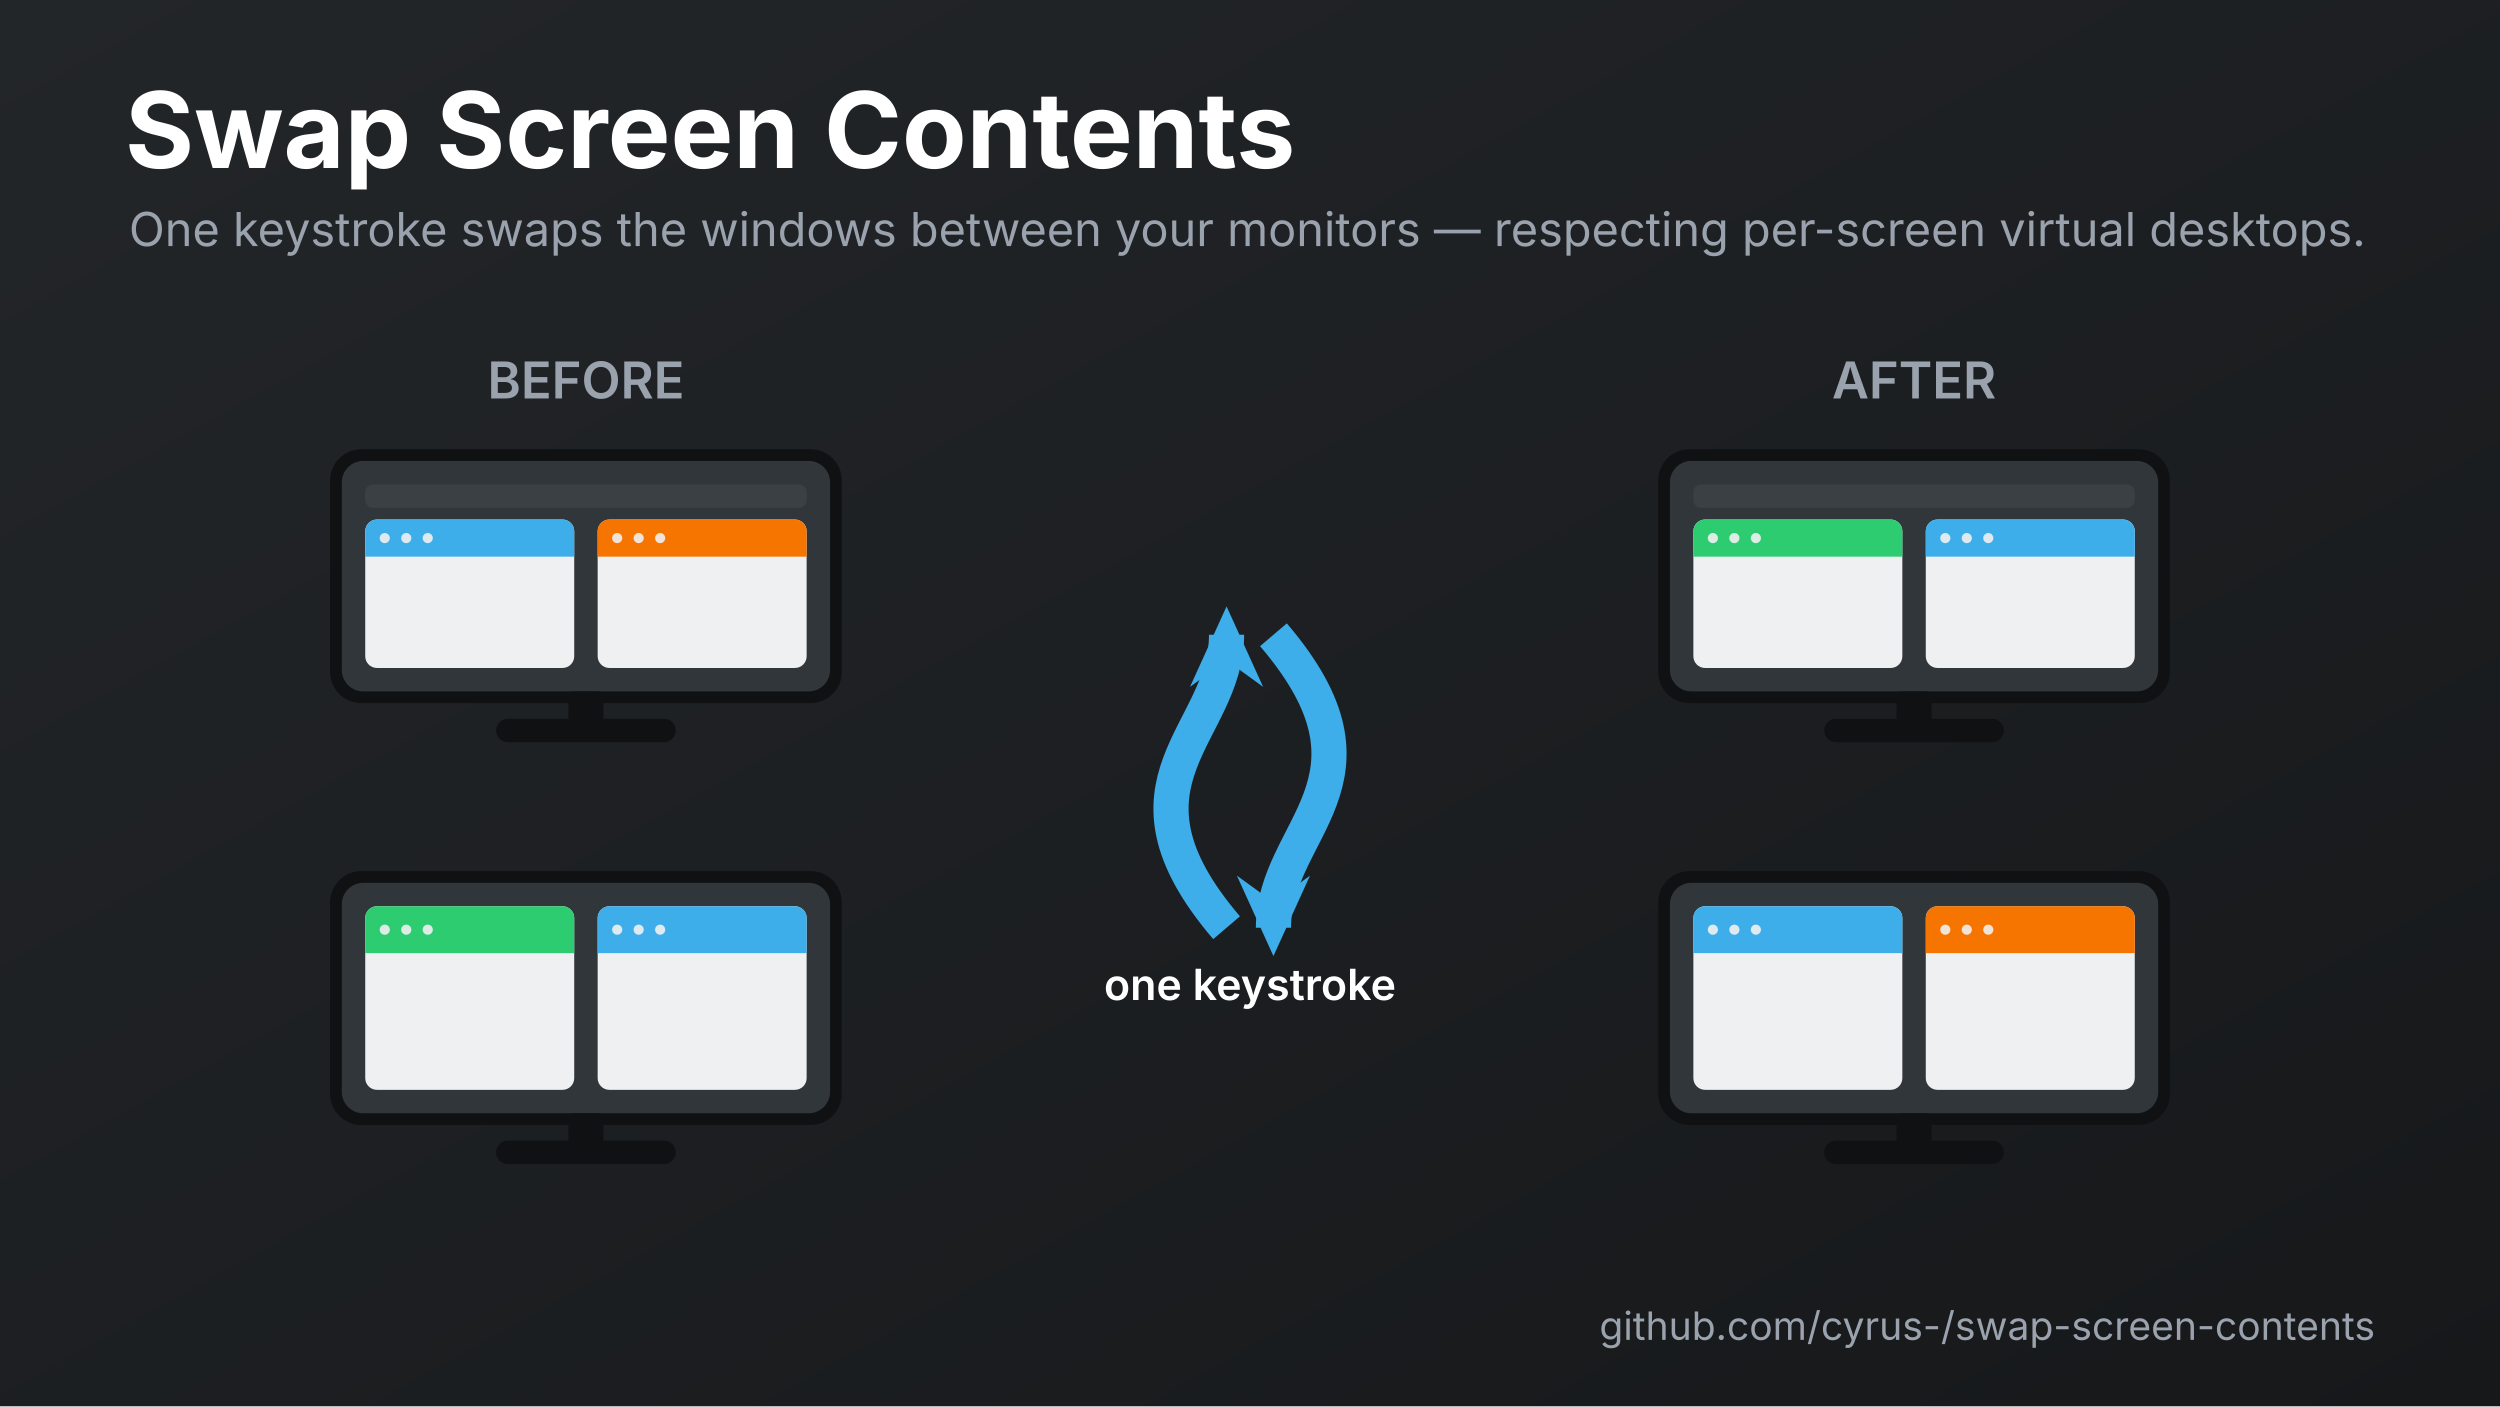
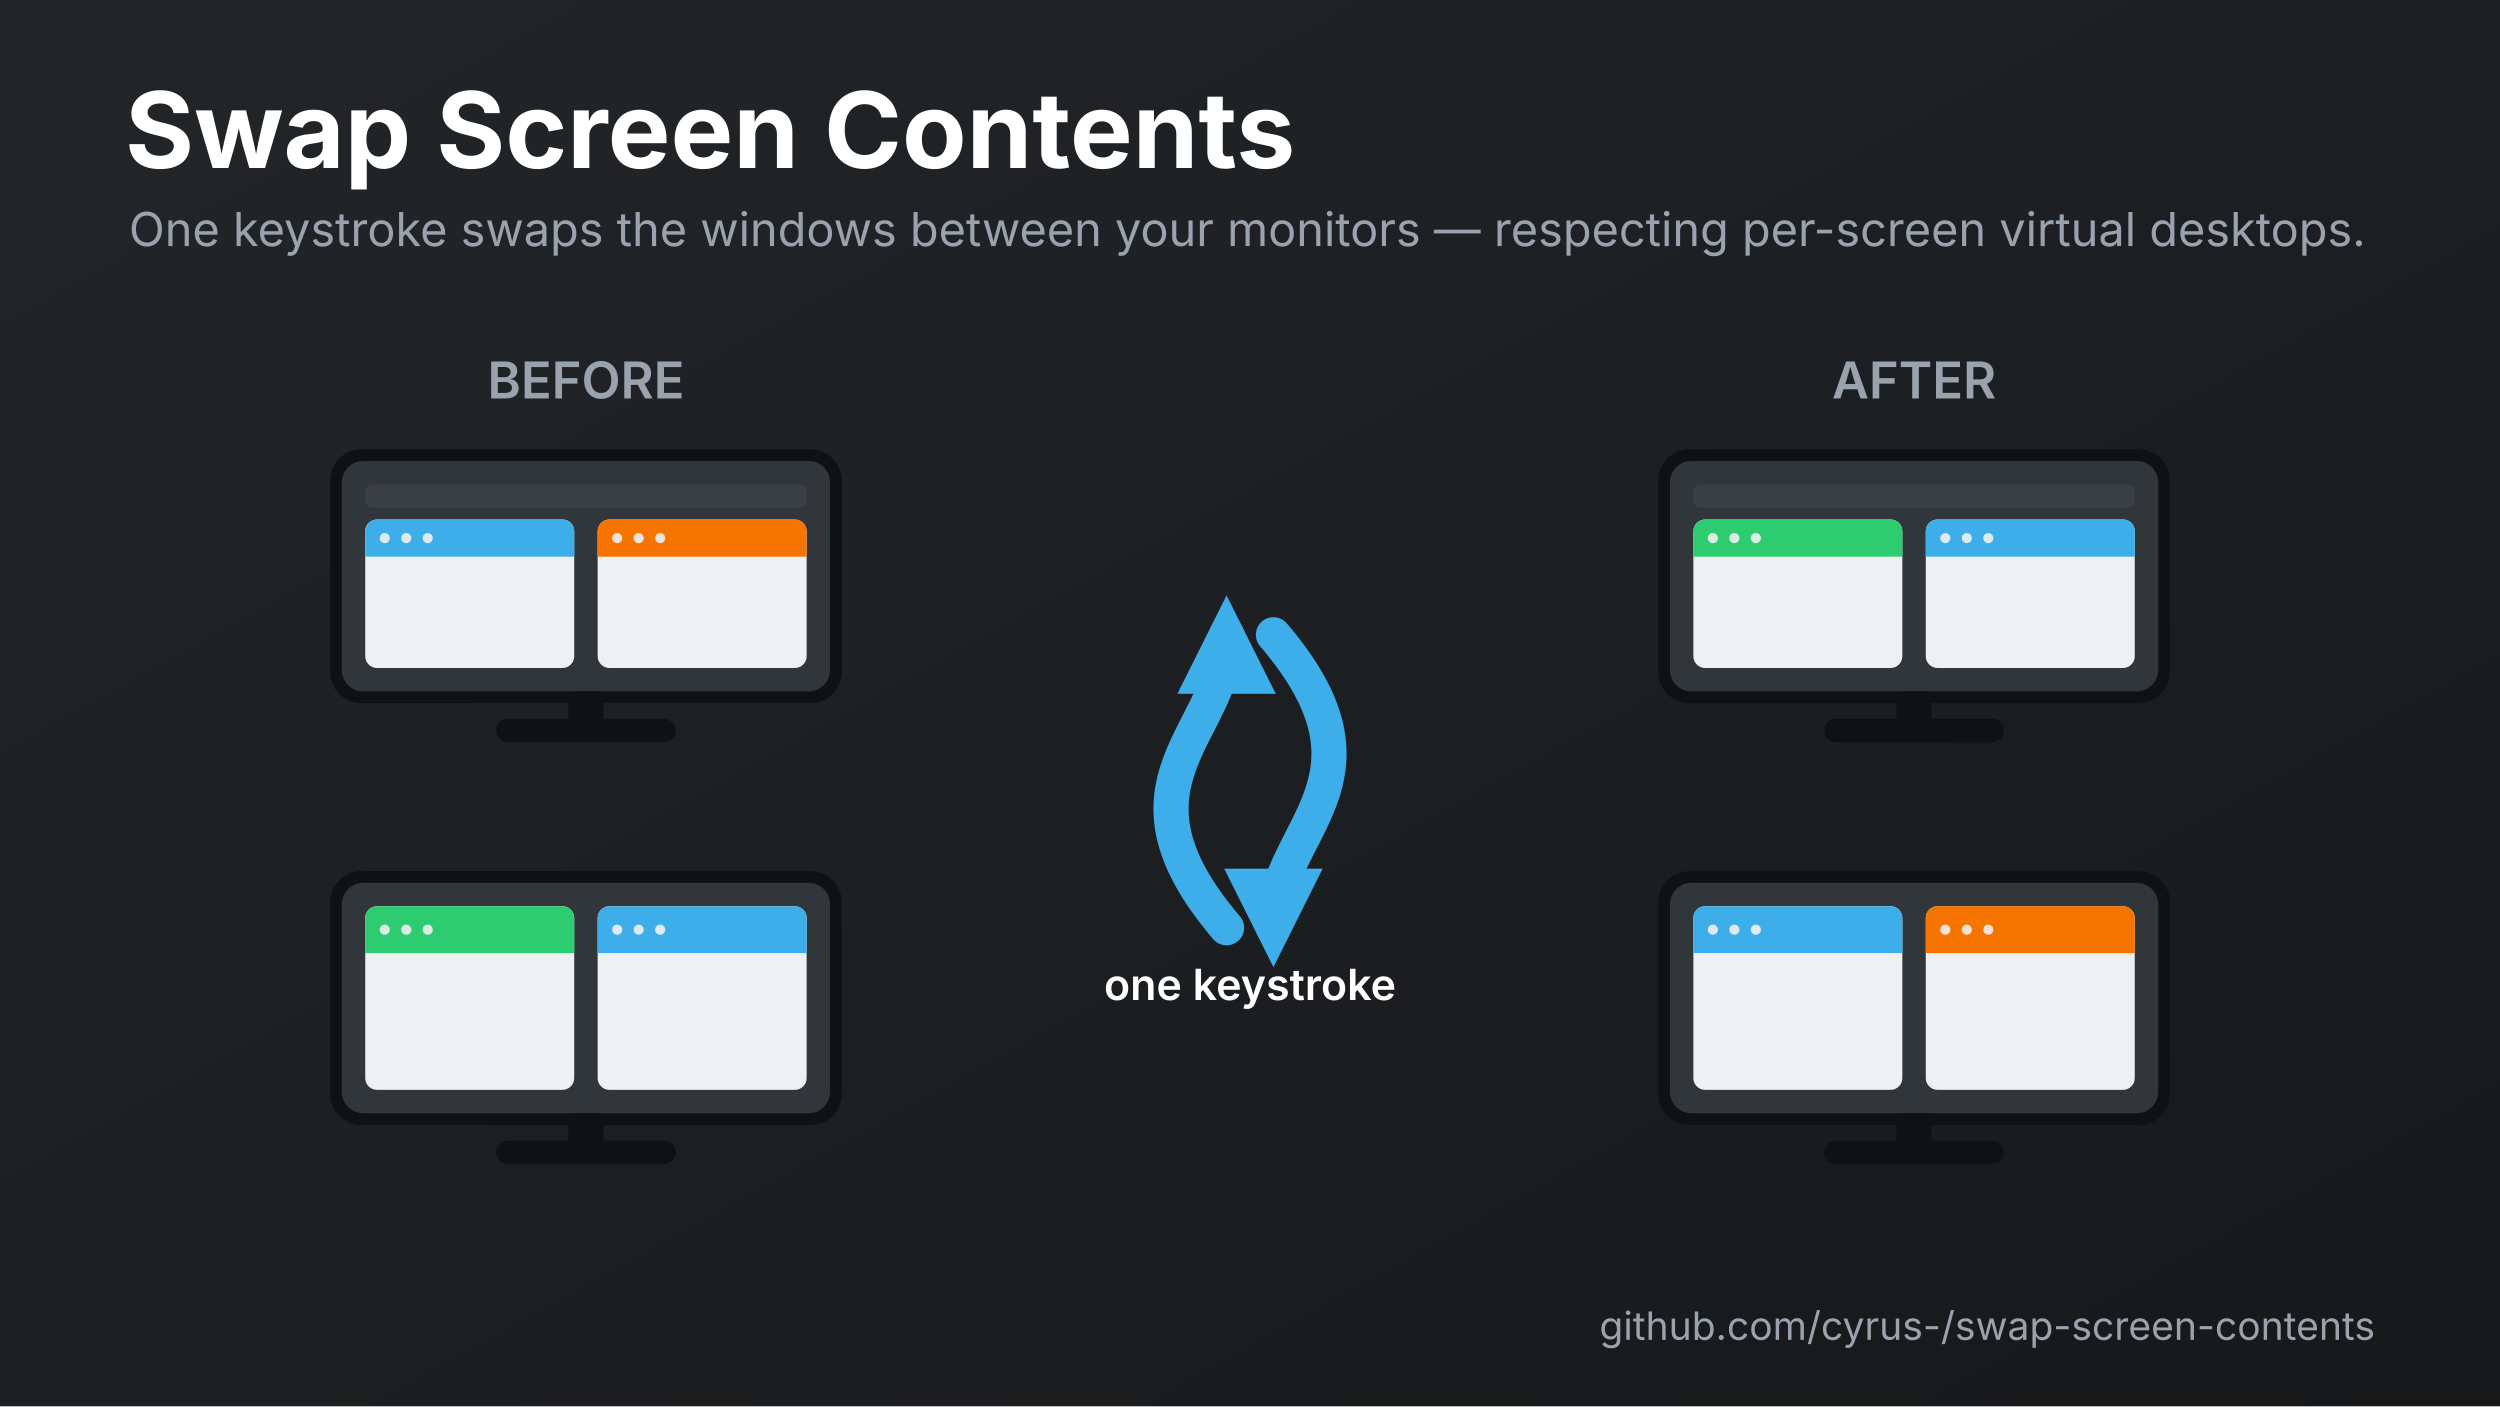
<svg xmlns="http://www.w3.org/2000/svg" width="1280" height="720" viewBox="0 0 1280 720">
  <defs>
    <linearGradient id="bg" x1="0" y1="0" x2="1" y2="1">
      <stop offset="0" stop-color="#232629" />
      <stop offset="1" stop-color="#16181a" />
    </linearGradient>
  </defs>
  <rect width="1280" height="720" fill="url(#bg)" />
  <text x="64" y="86" font-family="Inter" font-weight="700" font-size="54" fill="#ffffff">Swap Screen Contents</text>
  <text x="66" y="126" font-family="Inter" font-weight="400" font-size="24" fill="#9aa2ad">One keystroke swaps the windows between your monitors — respecting per-screen virtual desktops.</text>
  <text x="300" y="204" font-family="Inter" font-weight="600" font-size="26" fill="#9aa2ad" text-anchor="middle">BEFORE</text>
  <rect x="169.0" y="230" width="262" height="130" rx="16" ry="16" fill="#0f1113" />
  <rect x="175.0" y="236" width="250" height="118" rx="11" ry="11" fill="#31363b" />
  <rect x="187.0" y="248" width="226" height="12" rx="4" ry="4" fill="#3b4045" />
  <rect x="187.0" y="266" width="107.0" height="76" rx="6" ry="6" fill="#eff0f1" />
  <path d="M193.0,266 h95.0 a6,6 0 0 1 6,6 v13 h-107.0 v-13 a6,6 0 0 1 6,-6 z" fill="#3daee9" />
  <circle cx="197.0" cy="275.5" r="2.6" fill="#eff0f1" opacity="0.9" />
  <circle cx="208.0" cy="275.5" r="2.6" fill="#eff0f1" opacity="0.9" />
  <circle cx="219.0" cy="275.5" r="2.6" fill="#eff0f1" opacity="0.9" />
  <rect x="306.0" y="266" width="107.0" height="76" rx="6" ry="6" fill="#eff0f1" />
  <path d="M312.0,266 h95.0 a6,6 0 0 1 6,6 v13 h-107.0 v-13 a6,6 0 0 1 6,-6 z" fill="#f67400" />
  <circle cx="316.0" cy="275.5" r="2.6" fill="#eff0f1" opacity="0.9" />
  <circle cx="327.0" cy="275.5" r="2.6" fill="#eff0f1" opacity="0.9" />
  <circle cx="338.0" cy="275.5" r="2.6" fill="#eff0f1" opacity="0.9" />
  <rect x="291" y="354" width="18" height="16" rx="3" ry="3" fill="#0f1113" />
  <rect x="254" y="368" width="92" height="12" rx="6" ry="6" fill="#0f1113" />
  <rect x="169.0" y="446" width="262" height="130" rx="16" ry="16" fill="#0f1113" />
  <rect x="175.0" y="452" width="250" height="118" rx="11" ry="11" fill="#31363b" />
  <rect x="187.0" y="464" width="107.0" height="94" rx="6" ry="6" fill="#eff0f1" />
  <path d="M193.0,464 h95.0 a6,6 0 0 1 6,6 v18 h-107.0 v-18 a6,6 0 0 1 6,-6 z" fill="#2ecc71" />
  <circle cx="197.0" cy="476.0" r="2.6" fill="#eff0f1" opacity="0.9" />
  <circle cx="208.0" cy="476.0" r="2.6" fill="#eff0f1" opacity="0.9" />
  <circle cx="219.0" cy="476.0" r="2.6" fill="#eff0f1" opacity="0.9" />
  <rect x="306.0" y="464" width="107.0" height="94" rx="6" ry="6" fill="#eff0f1" />
  <path d="M312.0,464 h95.0 a6,6 0 0 1 6,6 v18 h-107.0 v-18 a6,6 0 0 1 6,-6 z" fill="#3daee9" />
  <circle cx="316.0" cy="476.0" r="2.6" fill="#eff0f1" opacity="0.9" />
  <circle cx="327.0" cy="476.0" r="2.6" fill="#eff0f1" opacity="0.9" />
  <circle cx="338.0" cy="476.0" r="2.6" fill="#eff0f1" opacity="0.9" />
  <rect x="291" y="570" width="18" height="16" rx="3" ry="3" fill="#0f1113" />
  <rect x="254" y="584" width="92" height="12" rx="6" ry="6" fill="#0f1113" />
  <text x="980" y="204" font-family="Inter" font-weight="600" font-size="26" fill="#9aa2ad" text-anchor="middle">AFTER</text>
  <rect x="849.0" y="230" width="262" height="130" rx="16" ry="16" fill="#0f1113" />
  <rect x="855.0" y="236" width="250" height="118" rx="11" ry="11" fill="#31363b" />
  <rect x="867.0" y="248" width="226" height="12" rx="4" ry="4" fill="#3b4045" />
  <rect x="867.0" y="266" width="107.0" height="76" rx="6" ry="6" fill="#eff0f1" />
  <path d="M873.0,266 h95.0 a6,6 0 0 1 6,6 v13 h-107.0 v-13 a6,6 0 0 1 6,-6 z" fill="#2ecc71" />
  <circle cx="877.0" cy="275.5" r="2.6" fill="#eff0f1" opacity="0.9" />
  <circle cx="888.0" cy="275.5" r="2.6" fill="#eff0f1" opacity="0.9" />
  <circle cx="899.0" cy="275.5" r="2.6" fill="#eff0f1" opacity="0.9" />
  <rect x="986.0" y="266" width="107.0" height="76" rx="6" ry="6" fill="#eff0f1" />
  <path d="M992.0,266 h95.0 a6,6 0 0 1 6,6 v13 h-107.0 v-13 a6,6 0 0 1 6,-6 z" fill="#3daee9" />
  <circle cx="996.0" cy="275.5" r="2.6" fill="#eff0f1" opacity="0.9" />
  <circle cx="1007.0" cy="275.5" r="2.6" fill="#eff0f1" opacity="0.9" />
  <circle cx="1018.0" cy="275.5" r="2.6" fill="#eff0f1" opacity="0.9" />
  <rect x="971" y="354" width="18" height="16" rx="3" ry="3" fill="#0f1113" />
  <rect x="934" y="368" width="92" height="12" rx="6" ry="6" fill="#0f1113" />
  <rect x="849.0" y="446" width="262" height="130" rx="16" ry="16" fill="#0f1113" />
  <rect x="855.0" y="452" width="250" height="118" rx="11" ry="11" fill="#31363b" />
  <rect x="867.0" y="464" width="107.0" height="94" rx="6" ry="6" fill="#eff0f1" />
  <path d="M873.0,464 h95.0 a6,6 0 0 1 6,6 v18 h-107.0 v-18 a6,6 0 0 1 6,-6 z" fill="#3daee9" />
  <circle cx="877.0" cy="476.0" r="2.6" fill="#eff0f1" opacity="0.9" />
  <circle cx="888.0" cy="476.0" r="2.6" fill="#eff0f1" opacity="0.9" />
  <circle cx="899.0" cy="476.0" r="2.6" fill="#eff0f1" opacity="0.9" />
  <rect x="986.0" y="464" width="107.0" height="94" rx="6" ry="6" fill="#eff0f1" />
  <path d="M992.0,464 h95.0 a6,6 0 0 1 6,6 v18 h-107.0 v-18 a6,6 0 0 1 6,-6 z" fill="#f67400" />
  <circle cx="996.0" cy="476.0" r="2.6" fill="#eff0f1" opacity="0.9" />
  <circle cx="1007.0" cy="476.0" r="2.6" fill="#eff0f1" opacity="0.9" />
  <circle cx="1018.0" cy="476.0" r="2.6" fill="#eff0f1" opacity="0.9" />
  <rect x="971" y="570" width="18" height="16" rx="3" ry="3" fill="#0f1113" />
  <rect x="934" y="584" width="92" height="12" rx="6" ry="6" fill="#0f1113" />
  <defs>
-     <marker id="ah3daee9" markerUnits="userSpaceOnUse" markerWidth="46.8" markerHeight="46.8" viewBox="0 0 10 10" refX="6.2" refY="5" orient="auto">
-       <path d="M0.5,1 L9.3,5 L0.5,9 L3.4,5 Z" fill="#3daee9" />
+     <marker id="ah3daee9" viewBox="0 0 10 10" refX="6" refY="5" markerWidth="2.8" markerHeight="2.8" orient="auto">
+       <path d="M0,0 L10,5 L0,10 Z" fill="#3daee9" />
    </marker>
  </defs>
-   <path d="M628,475.0 C564,400 628,376.0 628,325.0" fill="none" stroke="#3daee9" stroke-width="18" stroke-linecap="butt" marker-end="url(#ah3daee9)" />
-   <path d="M652,325.0 C716,400 652,424.0 652,475.0" fill="none" stroke="#3daee9" stroke-width="18" stroke-linecap="butt" marker-end="url(#ah3daee9)" />
+   <path d="M628,475.0 C564,400 628,376.0 628,325.0" fill="none" stroke="#3daee9" stroke-width="18" stroke-linecap="round" marker-end="url(#ah3daee9)" />
+   <path d="M652,325.0 C716,400 652,424.0 652,475.0" fill="none" stroke="#3daee9" stroke-width="18" stroke-linecap="round" marker-end="url(#ah3daee9)" />
  <text x="640" y="512" font-family="Inter" font-weight="600" font-size="22" fill="#ffffff" text-anchor="middle">one keystroke</text>
  <text x="1216" y="686" font-family="Inter" font-weight="400" font-size="20" fill="#9aa2ad" text-anchor="end">github.com/cyrus-/swap-screen-contents</text>
</svg>
